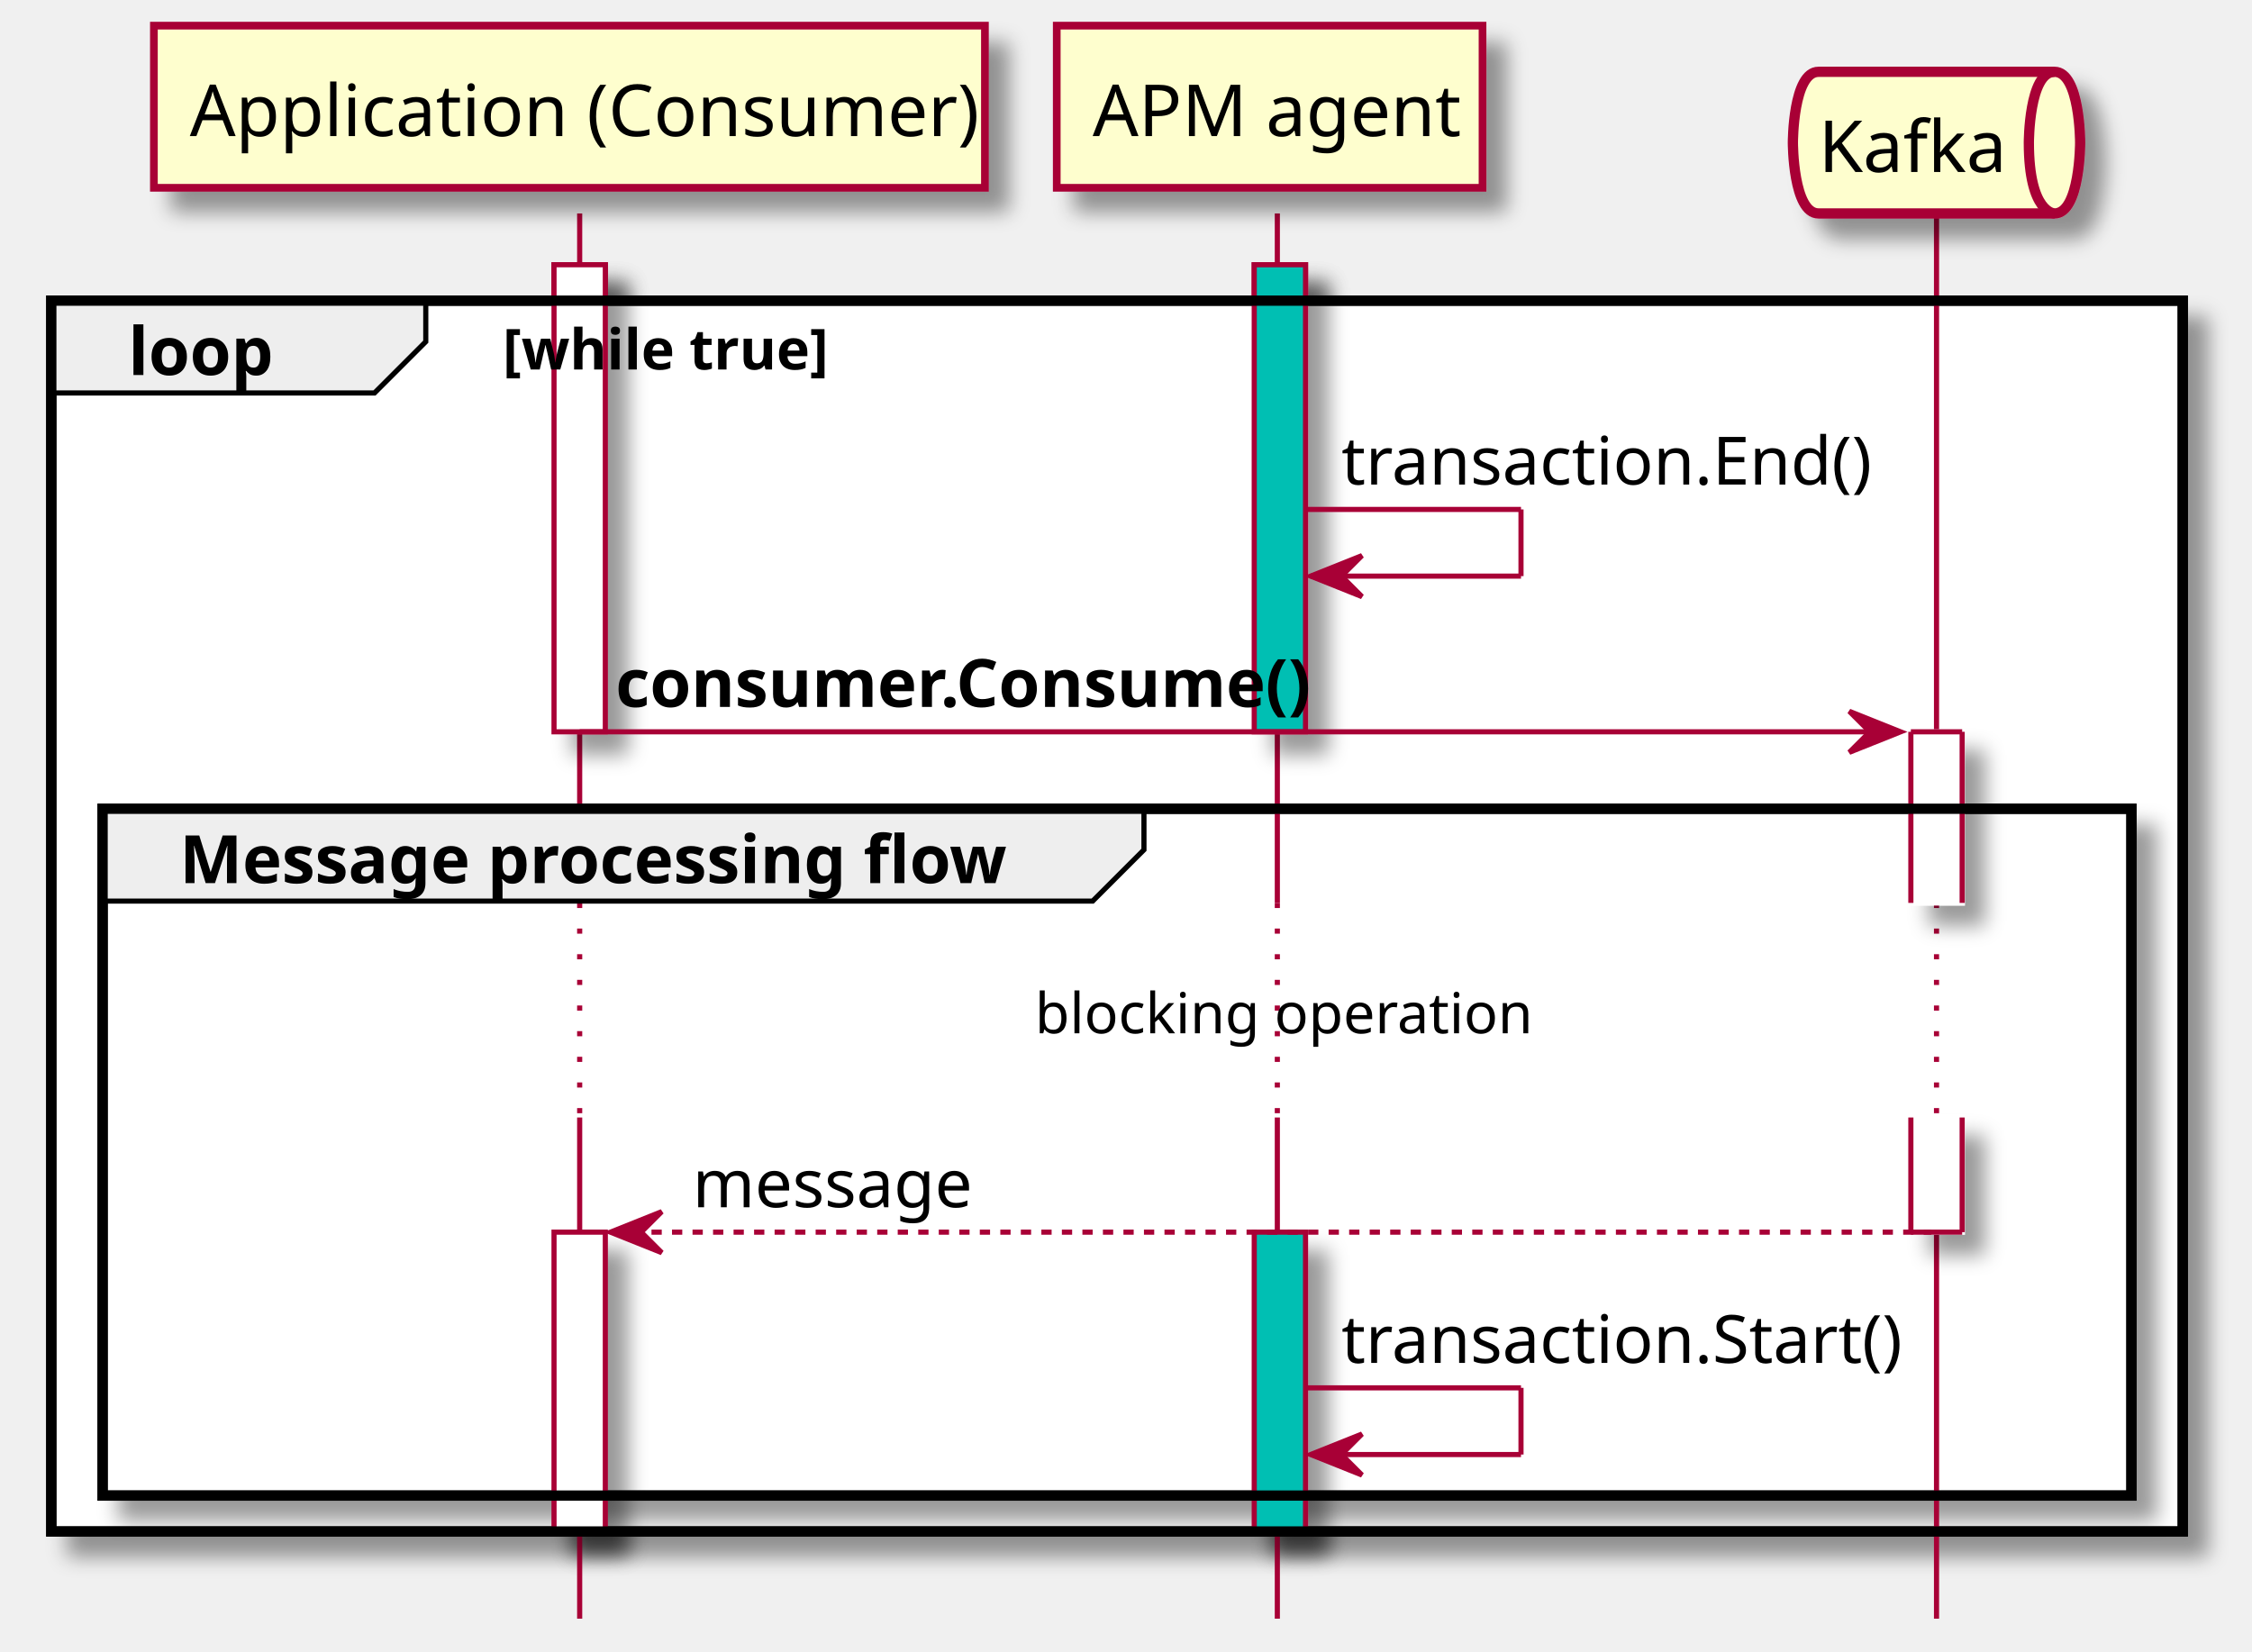
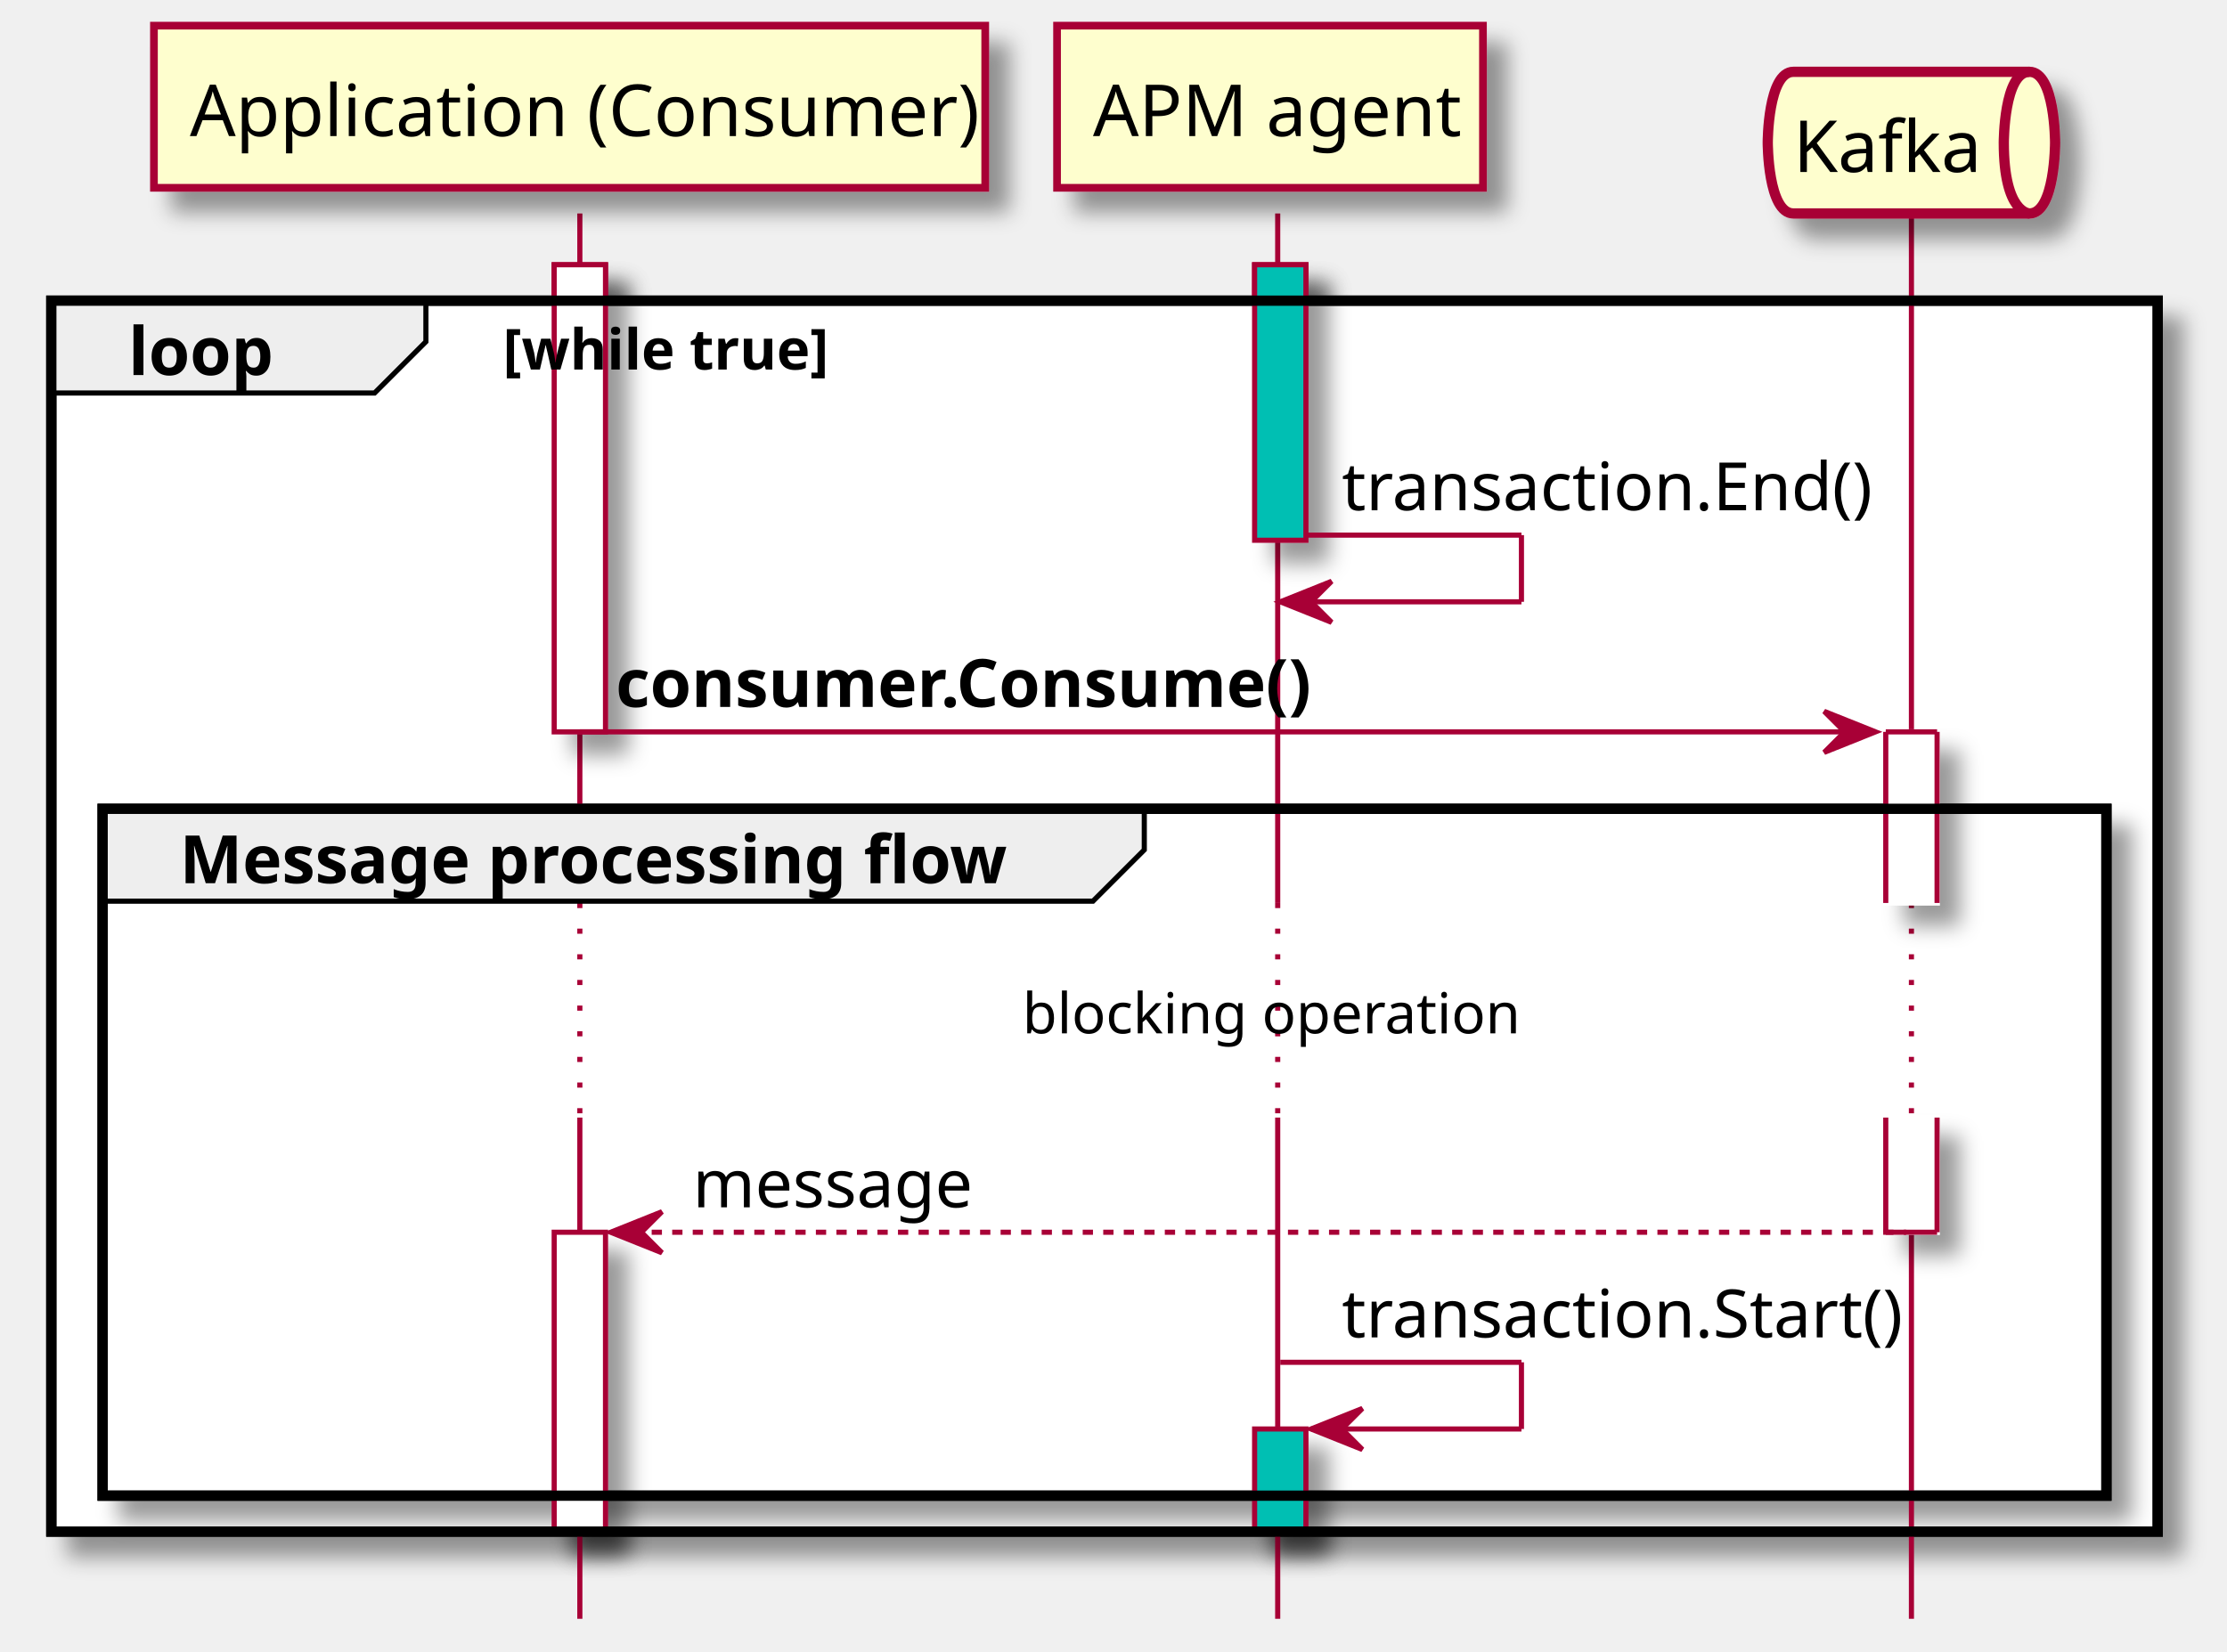
- <svg xmlns="http://www.w3.org/2000/svg" contentScriptType="application/ecmascript" contentStyleType="text/css" height="322px" preserveAspectRatio="none" style="width:439px;height:322px;background:#FFFFFF;" version="1.1" viewBox="0 0 439 322" width="439px" zoomAndPan="magnify">
+ <svg xmlns="http://www.w3.org/2000/svg" contentScriptType="application/ecmascript" contentStyleType="text/css" height="322px" preserveAspectRatio="none" style="width:434px;height:322px;background:#FFFFFF;" version="1.1" viewBox="0 0 434 322" width="434px" zoomAndPan="magnify">
  <defs>
-     <filter height="300%" id="fgl354fzvb1xe" width="300%" x="-1" y="-1">
+     <filter height="300%" id="f1n3a0llbgc40u" width="300%" x="-1" y="-1">
      <feGaussianBlur result="blurOut" stdDeviation="2.0" />
      <feColorMatrix in="blurOut" result="blurOut2" type="matrix" values="0 0 0 0 0 0 0 0 0 0 0 0 0 0 0 0 0 0 .4 0" />
      <feOffset dx="4.0" dy="4.0" in="blurOut2" result="blurOut3" />
      <feBlend in="SourceGraphic" in2="blurOut3" mode="normal" />
    </filter>
  </defs>
  <g>
-     <rect fill="#FFFFFF" filter="url(#fgl354fzvb1xe)" height="91.055" style="stroke:#A80036;stroke-width:1.0;" width="10" x="108" y="51.609" />
-     <rect fill="#FFFFFF" filter="url(#fgl354fzvb1xe)" height="58.352" style="stroke:#A80036;stroke-width:1.0;" width="10" x="108" y="240.203" />
-     <rect fill="#00BFB3" filter="url(#fgl354fzvb1xe)" height="91.055" style="stroke:#A80036;stroke-width:1.0;" width="10" x="244.5" y="51.609" />
-     <rect fill="#00BFB3" filter="url(#fgl354fzvb1xe)" height="58.352" style="stroke:#A80036;stroke-width:1.0;" width="10" x="244.5" y="240.203" />
-     <rect fill="#FFFFFF" filter="url(#fgl354fzvb1xe)" height="33.352" style="stroke:#FFFFFF;stroke-width:1.0;" width="10" x="372.5" y="142.664" />
-     <line style="stroke:#A80036;stroke-width:1.0;" x1="372.5" x2="372.5" y1="142.664" y2="176.016" />
-     <line style="stroke:#A80036;stroke-width:1.0;" x1="382.5" x2="382.5" y1="142.664" y2="176.016" />
-     <line style="stroke:#A80036;stroke-width:1.0;" x1="372.5" x2="382.5" y1="142.664" y2="142.664" />
-     <rect fill="#FFFFFF" filter="url(#fgl354fzvb1xe)" height="22.352" style="stroke:#FFFFFF;stroke-width:1.0;" width="10" x="372.5" y="217.852" />
-     <line style="stroke:#A80036;stroke-width:1.0;" x1="372.5" x2="372.5" y1="217.852" y2="240.203" />
-     <line style="stroke:#A80036;stroke-width:1.0;" x1="382.5" x2="382.5" y1="217.852" y2="240.203" />
-     <line style="stroke:#A80036;stroke-width:1.0;" x1="372.5" x2="382.5" y1="240.203" y2="240.203" />
-     <rect fill="#FFFFFF" filter="url(#fgl354fzvb1xe)" height="239.945" style="stroke:#000000;stroke-width:2.0;" width="415.5" x="10" y="58.609" />
-     <rect fill="#FFFFFF" filter="url(#fgl354fzvb1xe)" height="133.891" style="stroke:#000000;stroke-width:2.0;" width="395.5" x="20" y="157.664" />
+     <rect fill="#FFFFFF" filter="url(#f1n3a0llbgc40u)" height="91.055" style="stroke:#A80036;stroke-width:1.0;" width="10" x="108" y="51.609" />
+     <rect fill="#FFFFFF" filter="url(#f1n3a0llbgc40u)" height="58.352" style="stroke:#A80036;stroke-width:1.0;" width="10" x="108" y="240.203" />
+     <rect fill="#00BFB3" filter="url(#f1n3a0llbgc40u)" height="53.703" style="stroke:#A80036;stroke-width:1.0;" width="10" x="244.5" y="51.609" />
+     <rect fill="#00BFB3" filter="url(#f1n3a0llbgc40u)" height="20" style="stroke:#A80036;stroke-width:1.0;" width="10" x="244.5" y="278.555" />
+     <rect fill="#FFFFFF" filter="url(#f1n3a0llbgc40u)" height="33.352" style="stroke:#FFFFFF;stroke-width:1.0;" width="10" x="367.5" y="142.664" />
+     <line style="stroke:#A80036;stroke-width:1.0;" x1="367.5" x2="367.5" y1="142.664" y2="176.016" />
+     <line style="stroke:#A80036;stroke-width:1.0;" x1="377.5" x2="377.5" y1="142.664" y2="176.016" />
+     <line style="stroke:#A80036;stroke-width:1.0;" x1="367.5" x2="377.5" y1="142.664" y2="142.664" />
+     <rect fill="#FFFFFF" filter="url(#f1n3a0llbgc40u)" height="22.352" style="stroke:#FFFFFF;stroke-width:1.0;" width="10" x="367.5" y="217.852" />
+     <line style="stroke:#A80036;stroke-width:1.0;" x1="367.5" x2="367.5" y1="217.852" y2="240.203" />
+     <line style="stroke:#A80036;stroke-width:1.0;" x1="377.5" x2="377.5" y1="217.852" y2="240.203" />
+     <line style="stroke:#A80036;stroke-width:1.0;" x1="367.5" x2="377.5" y1="240.203" y2="240.203" />
+     <rect fill="#FFFFFF" filter="url(#f1n3a0llbgc40u)" height="239.945" style="stroke:#000000;stroke-width:2.0;" width="410.5" x="10" y="58.609" />
+     <rect fill="#FFFFFF" filter="url(#f1n3a0llbgc40u)" height="133.891" style="stroke:#000000;stroke-width:2.0;" width="390.5" x="20" y="157.664" />
    <line style="stroke:#A80036;stroke-width:1.0;" x1="113" x2="113" y1="41.609" y2="176.016" />
    <line style="stroke:#A80036;stroke-width:1.0;stroke-dasharray:1.0,4.0;" x1="113" x2="113" y1="176.016" y2="217.852" />
    <line style="stroke:#A80036;stroke-width:1.0;" x1="113" x2="113" y1="217.852" y2="315.555" />
    <line style="stroke:#A80036;stroke-width:1.0;" x1="249" x2="249" y1="41.609" y2="176.016" />
    <line style="stroke:#A80036;stroke-width:1.0;stroke-dasharray:1.0,4.0;" x1="249" x2="249" y1="176.016" y2="217.852" />
    <line style="stroke:#A80036;stroke-width:1.0;" x1="249" x2="249" y1="217.852" y2="315.555" />
-     <line style="stroke:#A80036;stroke-width:1.0;" x1="377.5" x2="377.5" y1="41.609" y2="176.016" />
-     <line style="stroke:#A80036;stroke-width:1.0;stroke-dasharray:1.0,4.0;" x1="377.5" x2="377.5" y1="176.016" y2="217.852" />
-     <line style="stroke:#A80036;stroke-width:1.0;" x1="377.5" x2="377.5" y1="217.852" y2="315.555" />
-     <rect fill="#FEFECE" filter="url(#fgl354fzvb1xe)" height="31.609" style="stroke:#A80036;stroke-width:1.5;" width="162" x="30" y="5" />
+     <line style="stroke:#A80036;stroke-width:1.0;" x1="372.5" x2="372.5" y1="41.609" y2="176.016" />
+     <line style="stroke:#A80036;stroke-width:1.0;stroke-dasharray:1.0,4.0;" x1="372.5" x2="372.5" y1="176.016" y2="217.852" />
+     <line style="stroke:#A80036;stroke-width:1.0;" x1="372.5" x2="372.5" y1="217.852" y2="315.555" />
+     <rect fill="#FEFECE" filter="url(#f1n3a0llbgc40u)" height="31.609" style="stroke:#A80036;stroke-width:1.5;" width="162" x="30" y="5" />
    <text fill="#000000" font-family="sans-serif" font-size="14" lengthAdjust="spacing" textLength="148" x="37" y="26.533">Application (Consumer)</text>
-     <rect fill="#FEFECE" filter="url(#fgl354fzvb1xe)" height="31.609" style="stroke:#A80036;stroke-width:1.5;" width="83" x="206" y="5" />
+     <rect fill="#FEFECE" filter="url(#f1n3a0llbgc40u)" height="31.609" style="stroke:#A80036;stroke-width:1.5;" width="83" x="206" y="5" />
    <text fill="#000000" font-family="sans-serif" font-size="14" lengthAdjust="spacing" textLength="69" x="213" y="26.533">APM agent</text>
-     <path d="M354.5,14 L400.5,14 C405.5,14 405.5,27.805 405.5,27.805 C405.5,27.805 405.5,41.609 400.5,41.609 L354.5,41.609 C349.5,41.609 349.5,27.805 349.5,27.805 C349.5,27.805 349.5,14 354.5,14 " fill="#FEFECE" filter="url(#fgl354fzvb1xe)" style="stroke:#A80036;stroke-width:2.0;" />
-     <path d="M400.5,14 C395.5,14 395.5,27.805 395.5,27.805 C395.5,41.609 400.5,41.609 400.5,41.609 " fill="none" style="stroke:#A80036;stroke-width:2.0;" />
-     <text fill="#000000" font-family="sans-serif" font-size="14" lengthAdjust="spacing" textLength="36" x="354.5" y="33.533">Kafka</text>
-     <rect fill="#FFFFFF" filter="url(#fgl354fzvb1xe)" height="91.055" style="stroke:#A80036;stroke-width:1.0;" width="10" x="108" y="51.609" />
-     <rect fill="#FFFFFF" filter="url(#fgl354fzvb1xe)" height="58.352" style="stroke:#A80036;stroke-width:1.0;" width="10" x="108" y="240.203" />
-     <rect fill="#00BFB3" filter="url(#fgl354fzvb1xe)" height="91.055" style="stroke:#A80036;stroke-width:1.0;" width="10" x="244.5" y="51.609" />
-     <rect fill="#00BFB3" filter="url(#fgl354fzvb1xe)" height="58.352" style="stroke:#A80036;stroke-width:1.0;" width="10" x="244.5" y="240.203" />
-     <rect fill="#FFFFFF" filter="url(#fgl354fzvb1xe)" height="33.352" style="stroke:#FFFFFF;stroke-width:1.0;" width="10" x="372.5" y="142.664" />
-     <line style="stroke:#A80036;stroke-width:1.0;" x1="372.5" x2="372.5" y1="142.664" y2="176.016" />
-     <line style="stroke:#A80036;stroke-width:1.0;" x1="382.5" x2="382.5" y1="142.664" y2="176.016" />
-     <line style="stroke:#A80036;stroke-width:1.0;" x1="372.5" x2="382.5" y1="142.664" y2="142.664" />
-     <rect fill="#FFFFFF" filter="url(#fgl354fzvb1xe)" height="22.352" style="stroke:#FFFFFF;stroke-width:1.0;" width="10" x="372.5" y="217.852" />
-     <line style="stroke:#A80036;stroke-width:1.0;" x1="372.5" x2="372.5" y1="217.852" y2="240.203" />
-     <line style="stroke:#A80036;stroke-width:1.0;" x1="382.5" x2="382.5" y1="217.852" y2="240.203" />
-     <line style="stroke:#A80036;stroke-width:1.0;" x1="372.5" x2="382.5" y1="240.203" y2="240.203" />
+     <path d="M349.5,14 L395.5,14 C400.5,14 400.5,27.805 400.5,27.805 C400.5,27.805 400.5,41.609 395.5,41.609 L349.5,41.609 C344.5,41.609 344.5,27.805 344.5,27.805 C344.5,27.805 344.5,14 349.5,14 " fill="#FEFECE" filter="url(#f1n3a0llbgc40u)" style="stroke:#A80036;stroke-width:2.0;" />
+     <path d="M395.5,14 C390.5,14 390.5,27.805 390.5,27.805 C390.5,41.609 395.5,41.609 395.5,41.609 " fill="none" style="stroke:#A80036;stroke-width:2.0;" />
+     <text fill="#000000" font-family="sans-serif" font-size="14" lengthAdjust="spacing" textLength="36" x="349.5" y="33.533">Kafka</text>
+     <rect fill="#FFFFFF" filter="url(#f1n3a0llbgc40u)" height="91.055" style="stroke:#A80036;stroke-width:1.0;" width="10" x="108" y="51.609" />
+     <rect fill="#FFFFFF" filter="url(#f1n3a0llbgc40u)" height="58.352" style="stroke:#A80036;stroke-width:1.0;" width="10" x="108" y="240.203" />
+     <rect fill="#00BFB3" filter="url(#f1n3a0llbgc40u)" height="53.703" style="stroke:#A80036;stroke-width:1.0;" width="10" x="244.5" y="51.609" />
+     <rect fill="#00BFB3" filter="url(#f1n3a0llbgc40u)" height="20" style="stroke:#A80036;stroke-width:1.0;" width="10" x="244.5" y="278.555" />
+     <rect fill="#FFFFFF" filter="url(#f1n3a0llbgc40u)" height="33.352" style="stroke:#FFFFFF;stroke-width:1.0;" width="10" x="367.5" y="142.664" />
+     <line style="stroke:#A80036;stroke-width:1.0;" x1="367.5" x2="367.5" y1="142.664" y2="176.016" />
+     <line style="stroke:#A80036;stroke-width:1.0;" x1="377.5" x2="377.5" y1="142.664" y2="176.016" />
+     <line style="stroke:#A80036;stroke-width:1.0;" x1="367.5" x2="377.5" y1="142.664" y2="142.664" />
+     <rect fill="#FFFFFF" filter="url(#f1n3a0llbgc40u)" height="22.352" style="stroke:#FFFFFF;stroke-width:1.0;" width="10" x="367.5" y="217.852" />
+     <line style="stroke:#A80036;stroke-width:1.0;" x1="367.5" x2="367.5" y1="217.852" y2="240.203" />
+     <line style="stroke:#A80036;stroke-width:1.0;" x1="377.5" x2="377.5" y1="217.852" y2="240.203" />
+     <line style="stroke:#A80036;stroke-width:1.0;" x1="367.5" x2="377.5" y1="240.203" y2="240.203" />
    <path d="M10,58.609 L83,58.609 L83,66.609 L73,76.609 L10,76.609 L10,58.609 " fill="#EEEEEE" style="stroke:#000000;stroke-width:1.0;" />
-     <rect fill="none" height="239.945" style="stroke:#000000;stroke-width:2.0;" width="415.5" x="10" y="58.609" />
+     <rect fill="none" height="239.945" style="stroke:#000000;stroke-width:2.0;" width="410.5" x="10" y="58.609" />
    <text fill="#000000" font-family="sans-serif" font-size="13" font-weight="bold" lengthAdjust="spacing" textLength="28" x="25" y="73.105">loop</text>
    <text fill="#000000" font-family="sans-serif" font-size="11" font-weight="bold" lengthAdjust="spacing" textLength="64" x="98" y="72.028">[while true]</text>
-     <line style="stroke:#A80036;stroke-width:1.0;" x1="254.5" x2="296.5" y1="99.312" y2="99.312" />
-     <line style="stroke:#A80036;stroke-width:1.0;" x1="296.5" x2="296.5" y1="99.312" y2="112.312" />
-     <line style="stroke:#A80036;stroke-width:1.0;" x1="255.5" x2="296.5" y1="112.312" y2="112.312" />
-     <polygon fill="#A80036" points="265.5,108.312,255.5,112.312,265.5,116.312,261.5,112.312" style="stroke:#A80036;stroke-width:1.0;" />
-     <text fill="#000000" font-family="sans-serif" font-size="13" lengthAdjust="spacing" textLength="99" x="261.5" y="94.456">transaction.End()</text>
-     <polygon fill="#A80036" points="360.5,138.664,370.5,142.664,360.5,146.664,364.5,142.664" style="stroke:#A80036;stroke-width:1.0;" />
-     <line style="stroke:#A80036;stroke-width:1.0;" x1="113" x2="366.5" y1="142.664" y2="142.664" />
+     <line style="stroke:#A80036;stroke-width:1.0;" x1="254.5" x2="296.5" y1="104.312" y2="104.312" />
+     <line style="stroke:#A80036;stroke-width:1.0;" x1="296.5" x2="296.5" y1="104.312" y2="117.312" />
+     <line style="stroke:#A80036;stroke-width:1.0;" x1="249.5" x2="296.5" y1="117.312" y2="117.312" />
+     <polygon fill="#A80036" points="259.5,113.312,249.5,117.312,259.5,121.312,255.5,117.312" style="stroke:#A80036;stroke-width:1.0;" />
+     <text fill="#000000" font-family="sans-serif" font-size="13" lengthAdjust="spacing" textLength="99" x="261.5" y="99.456">transaction.End()</text>
+     <polygon fill="#A80036" points="355.5,138.664,365.5,142.664,355.5,146.664,359.5,142.664" style="stroke:#A80036;stroke-width:1.0;" />
+     <line style="stroke:#A80036;stroke-width:1.0;" x1="113" x2="361.5" y1="142.664" y2="142.664" />
    <text fill="#000000" font-family="sans-serif" font-size="13" font-weight="bold" lengthAdjust="spacing" textLength="133" x="120" y="137.808">consumer.Consume()</text>
    <path d="M20,157.664 L223,157.664 L223,165.664 L213,175.664 L20,175.664 L20,157.664 " fill="#EEEEEE" style="stroke:#000000;stroke-width:1.0;" />
-     <rect fill="none" height="133.891" style="stroke:#000000;stroke-width:2.0;" width="395.5" x="20" y="157.664" />
+     <rect fill="none" height="133.891" style="stroke:#000000;stroke-width:2.0;" width="390.5" x="20" y="157.664" />
    <text fill="#000000" font-family="sans-serif" font-size="13" font-weight="bold" lengthAdjust="spacing" textLength="158" x="35" y="172.159">Message processing flow</text>
-     <text fill="#000000" font-family="sans-serif" font-size="11" lengthAdjust="spacing" textLength="0" x="201.75" y="201.435" />
-     <text fill="#000000" font-family="sans-serif" font-size="11" lengthAdjust="spacing" text-decoration="wavy underline" textLength="87" x="201.75" y="201.435">blocking operation</text>
-     <text fill="#000000" font-family="sans-serif" font-size="11" lengthAdjust="spacing" textLength="0" x="291.75" y="201.435" />
+     <text fill="#000000" font-family="sans-serif" font-size="11" lengthAdjust="spacing" textLength="0" x="199.25" y="201.435" />
+     <text fill="#000000" font-family="sans-serif" font-size="11" lengthAdjust="spacing" text-decoration="wavy underline" textLength="87" x="199.25" y="201.435">blocking operation</text>
+     <text fill="#000000" font-family="sans-serif" font-size="11" lengthAdjust="spacing" textLength="0" x="289.25" y="201.435" />
    <polygon fill="#A80036" points="129,236.203,119,240.203,129,244.203,125,240.203" style="stroke:#A80036;stroke-width:1.0;" />
-     <line style="stroke:#A80036;stroke-width:1.0;stroke-dasharray:2.0,2.0;" x1="123" x2="376.5" y1="240.203" y2="240.203" />
+     <line style="stroke:#A80036;stroke-width:1.0;stroke-dasharray:2.0,2.0;" x1="123" x2="371.5" y1="240.203" y2="240.203" />
    <text fill="#000000" font-family="sans-serif" font-size="13" lengthAdjust="spacing" textLength="53" x="135" y="235.347">message</text>
-     <line style="stroke:#A80036;stroke-width:1.0;" x1="254.5" x2="296.5" y1="270.555" y2="270.555" />
-     <line style="stroke:#A80036;stroke-width:1.0;" x1="296.5" x2="296.5" y1="270.555" y2="283.555" />
-     <line style="stroke:#A80036;stroke-width:1.0;" x1="255.5" x2="296.5" y1="283.555" y2="283.555" />
-     <polygon fill="#A80036" points="265.5,279.555,255.5,283.555,265.5,287.555,261.5,283.555" style="stroke:#A80036;stroke-width:1.0;" />
-     <text fill="#000000" font-family="sans-serif" font-size="13" lengthAdjust="spacing" textLength="104" x="261.5" y="265.698">transaction.Start()</text>
+     <line style="stroke:#A80036;stroke-width:1.0;" x1="249.5" x2="296.5" y1="265.555" y2="265.555" />
+     <line style="stroke:#A80036;stroke-width:1.0;" x1="296.5" x2="296.5" y1="265.555" y2="278.555" />
+     <line style="stroke:#A80036;stroke-width:1.0;" x1="255.5" x2="296.5" y1="278.555" y2="278.555" />
+     <polygon fill="#A80036" points="265.5,274.555,255.5,278.555,265.5,282.555,261.5,278.555" style="stroke:#A80036;stroke-width:1.0;" />
+     <text fill="#000000" font-family="sans-serif" font-size="13" lengthAdjust="spacing" textLength="104" x="261.5" y="260.698">transaction.Start()</text>
  </g>
</svg>
